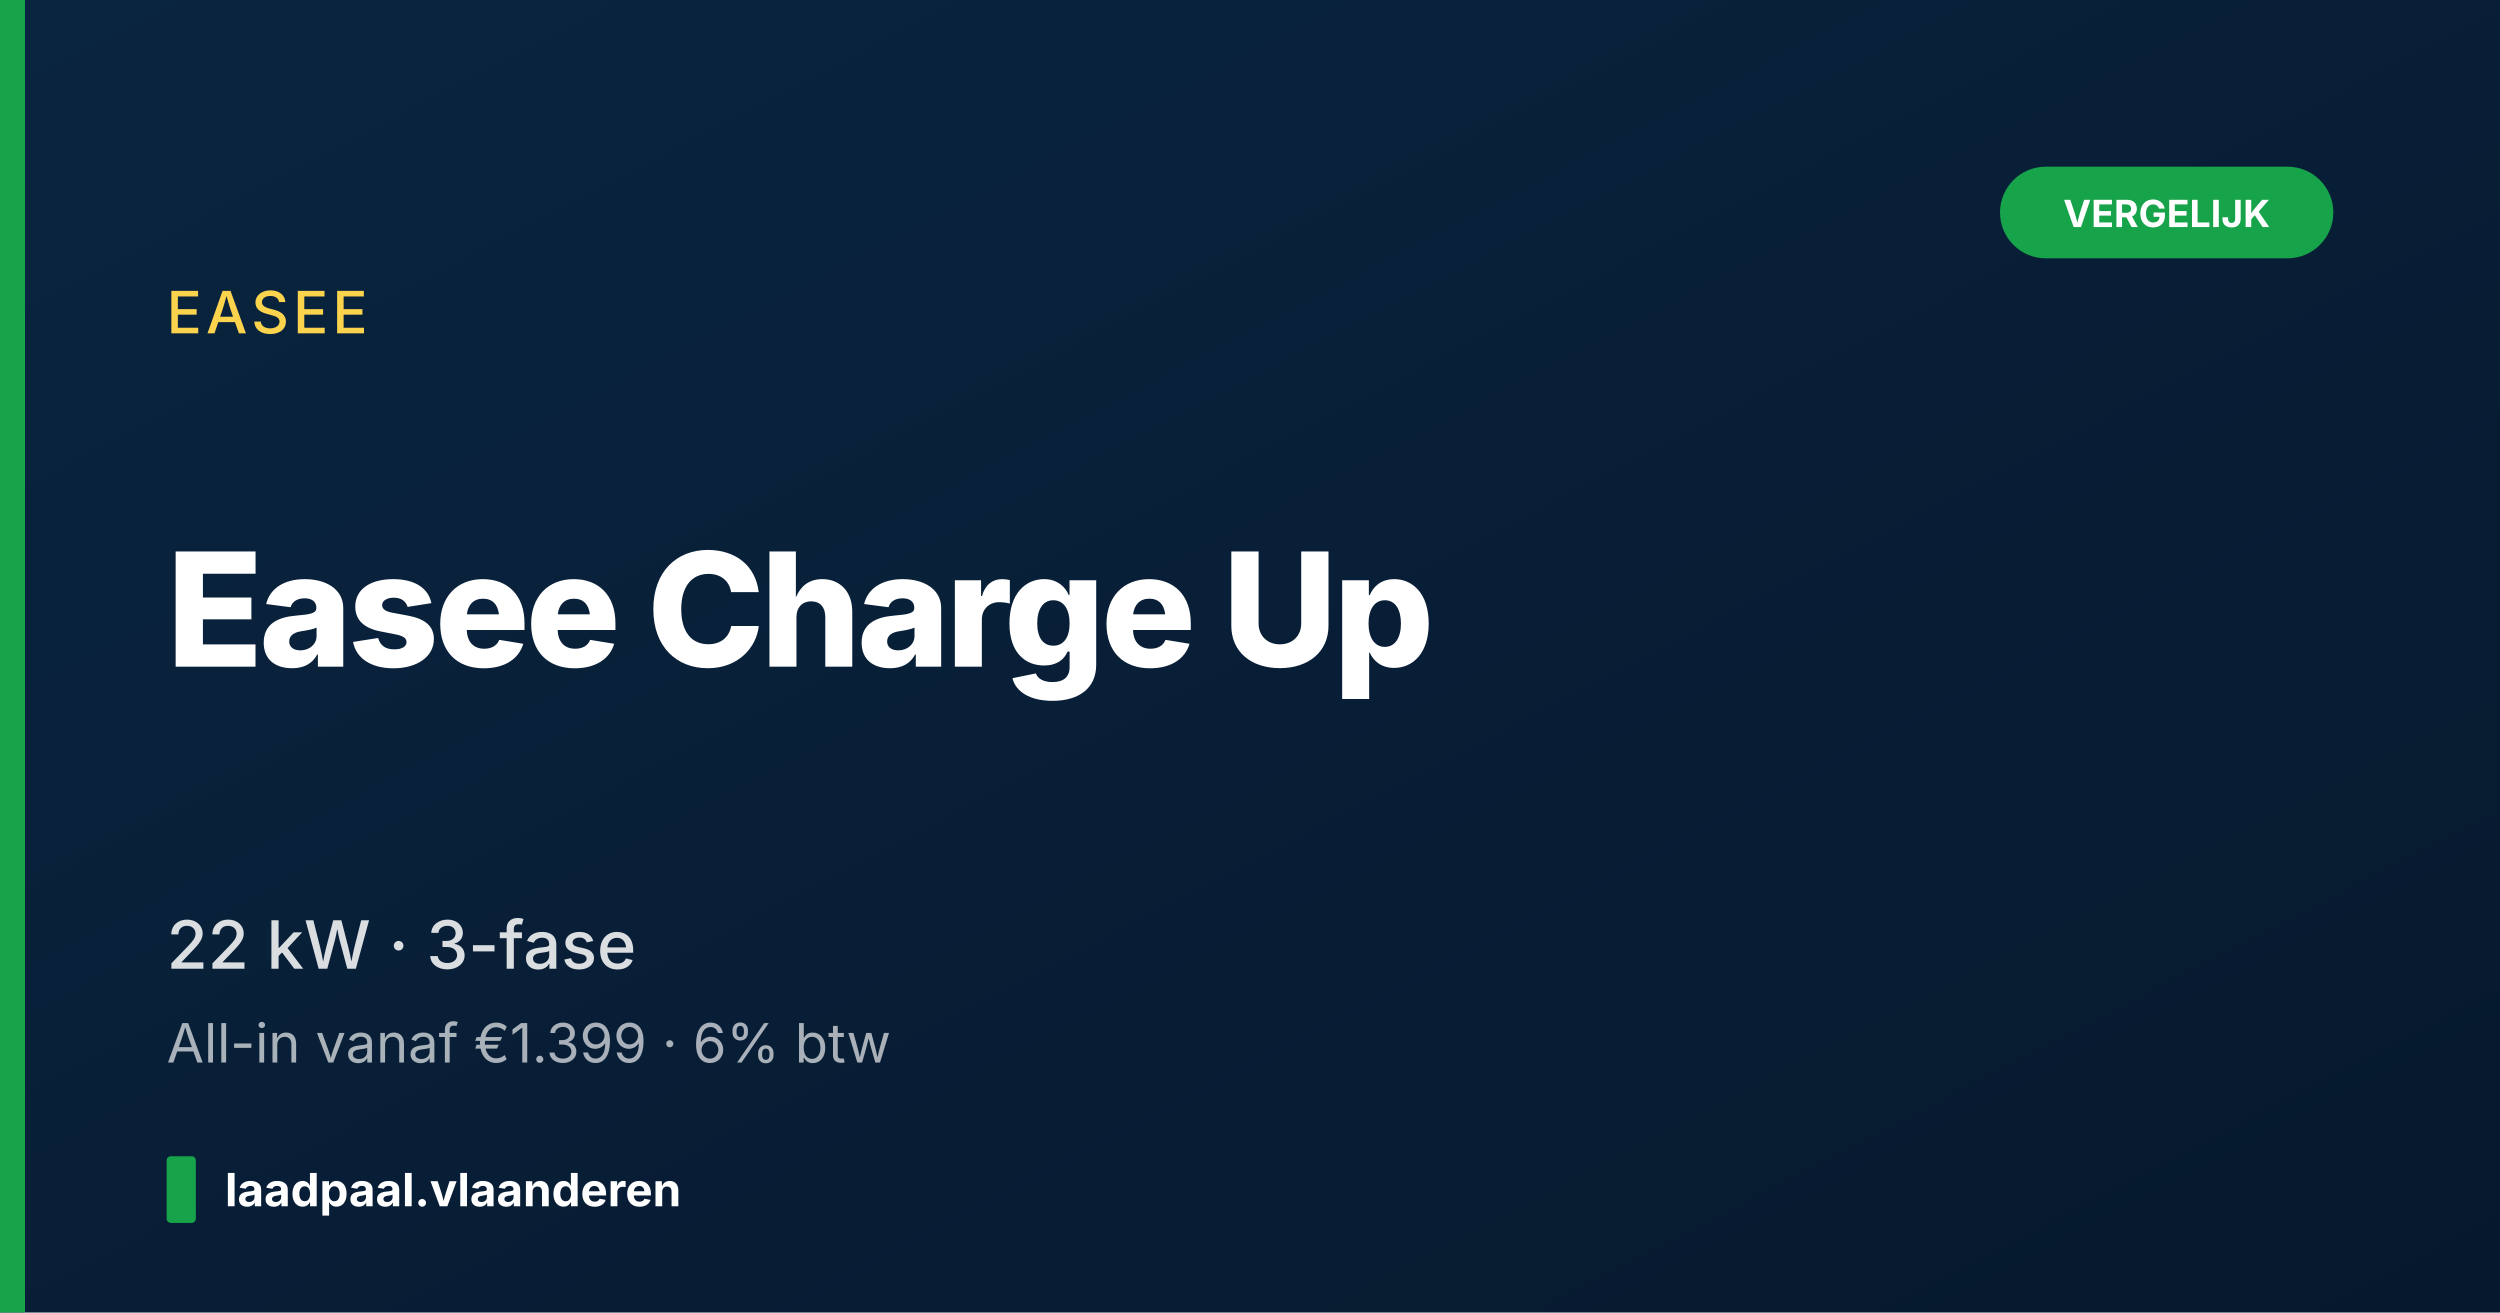
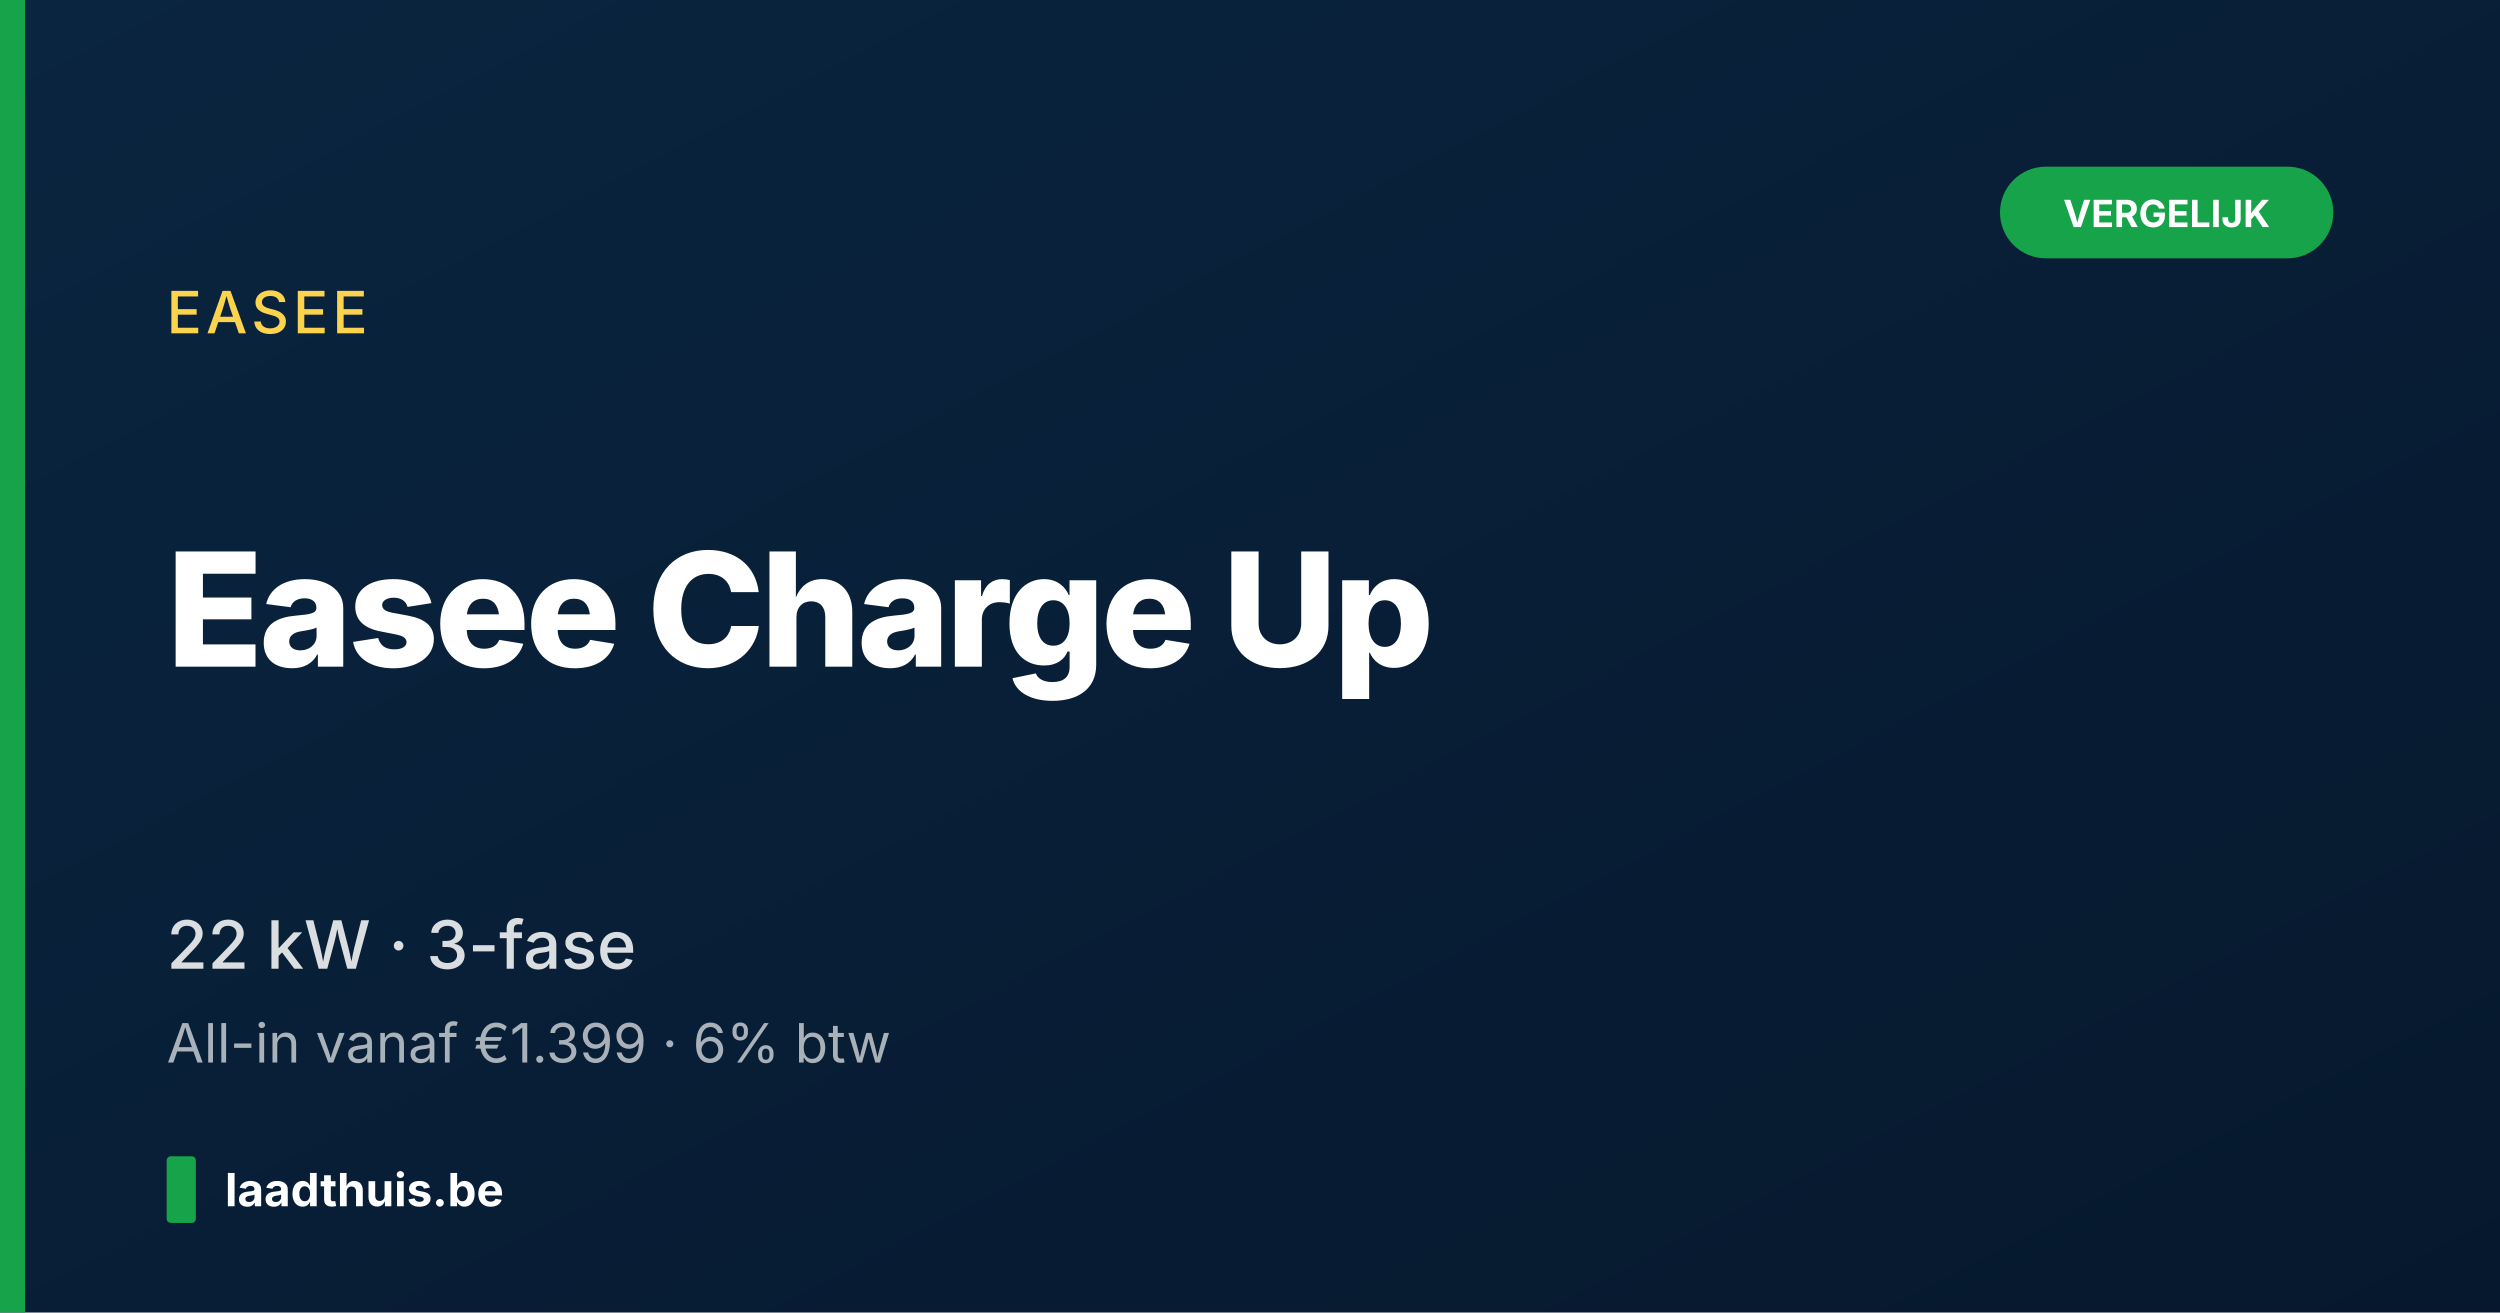
<svg xmlns="http://www.w3.org/2000/svg" width="1200" height="630" viewBox="0 0 1200 630">
  <defs>
    <linearGradient id="bg" x1="0" y1="0" x2="1" y2="1">
      <stop offset="0%" stop-color="#0A2540" />
      <stop offset="100%" stop-color="#06182d" />
    </linearGradient>
  </defs>
  <rect width="1200" height="630" fill="url(#bg)" />
  <rect x="0" y="0" width="12" height="630" fill="#16A34A" />
  <g font-family="Inter, system-ui, -apple-system, sans-serif" fill="white">
    <text x="80" y="160" font-size="28" font-weight="500" fill="#FCD34D" letter-spacing="2">EASEE</text>
    <text x="80" y="320" font-size="76" font-weight="800" letter-spacing="-2">
      <tspan x="80" dy="0">Easee Charge Up</tspan>
    </text>
    <text x="80" y="465" font-size="32" font-weight="500" opacity="0.85">22 kW · 3-fase</text>
    <text x="80" y="510" font-size="26" font-weight="400" opacity="0.65">All-in vanaf €1.399 · 6% btw</text>
  </g>
  <g transform="translate(80 555)">
    <rect width="14" height="32" rx="2" fill="#16A34A" />
-     <text x="28" y="24" font-family="Inter, system-ui, -apple-system, sans-serif" font-size="22" font-weight="700" fill="white">laadpaal.vlaanderen</text>
+     <text x="28" y="24" font-family="Inter, system-ui, -apple-system, sans-serif" font-size="22" font-weight="700" fill="white">laadthuis.be</text>
  </g>
  <g transform="translate(960 80)">
    <rect width="160" height="44" rx="22" fill="#16A34A" />
    <text x="80" y="29" text-anchor="middle" font-family="Inter, system-ui, -apple-system, sans-serif" font-size="18" font-weight="700" fill="white">VERGELIJK</text>
  </g>
</svg>
